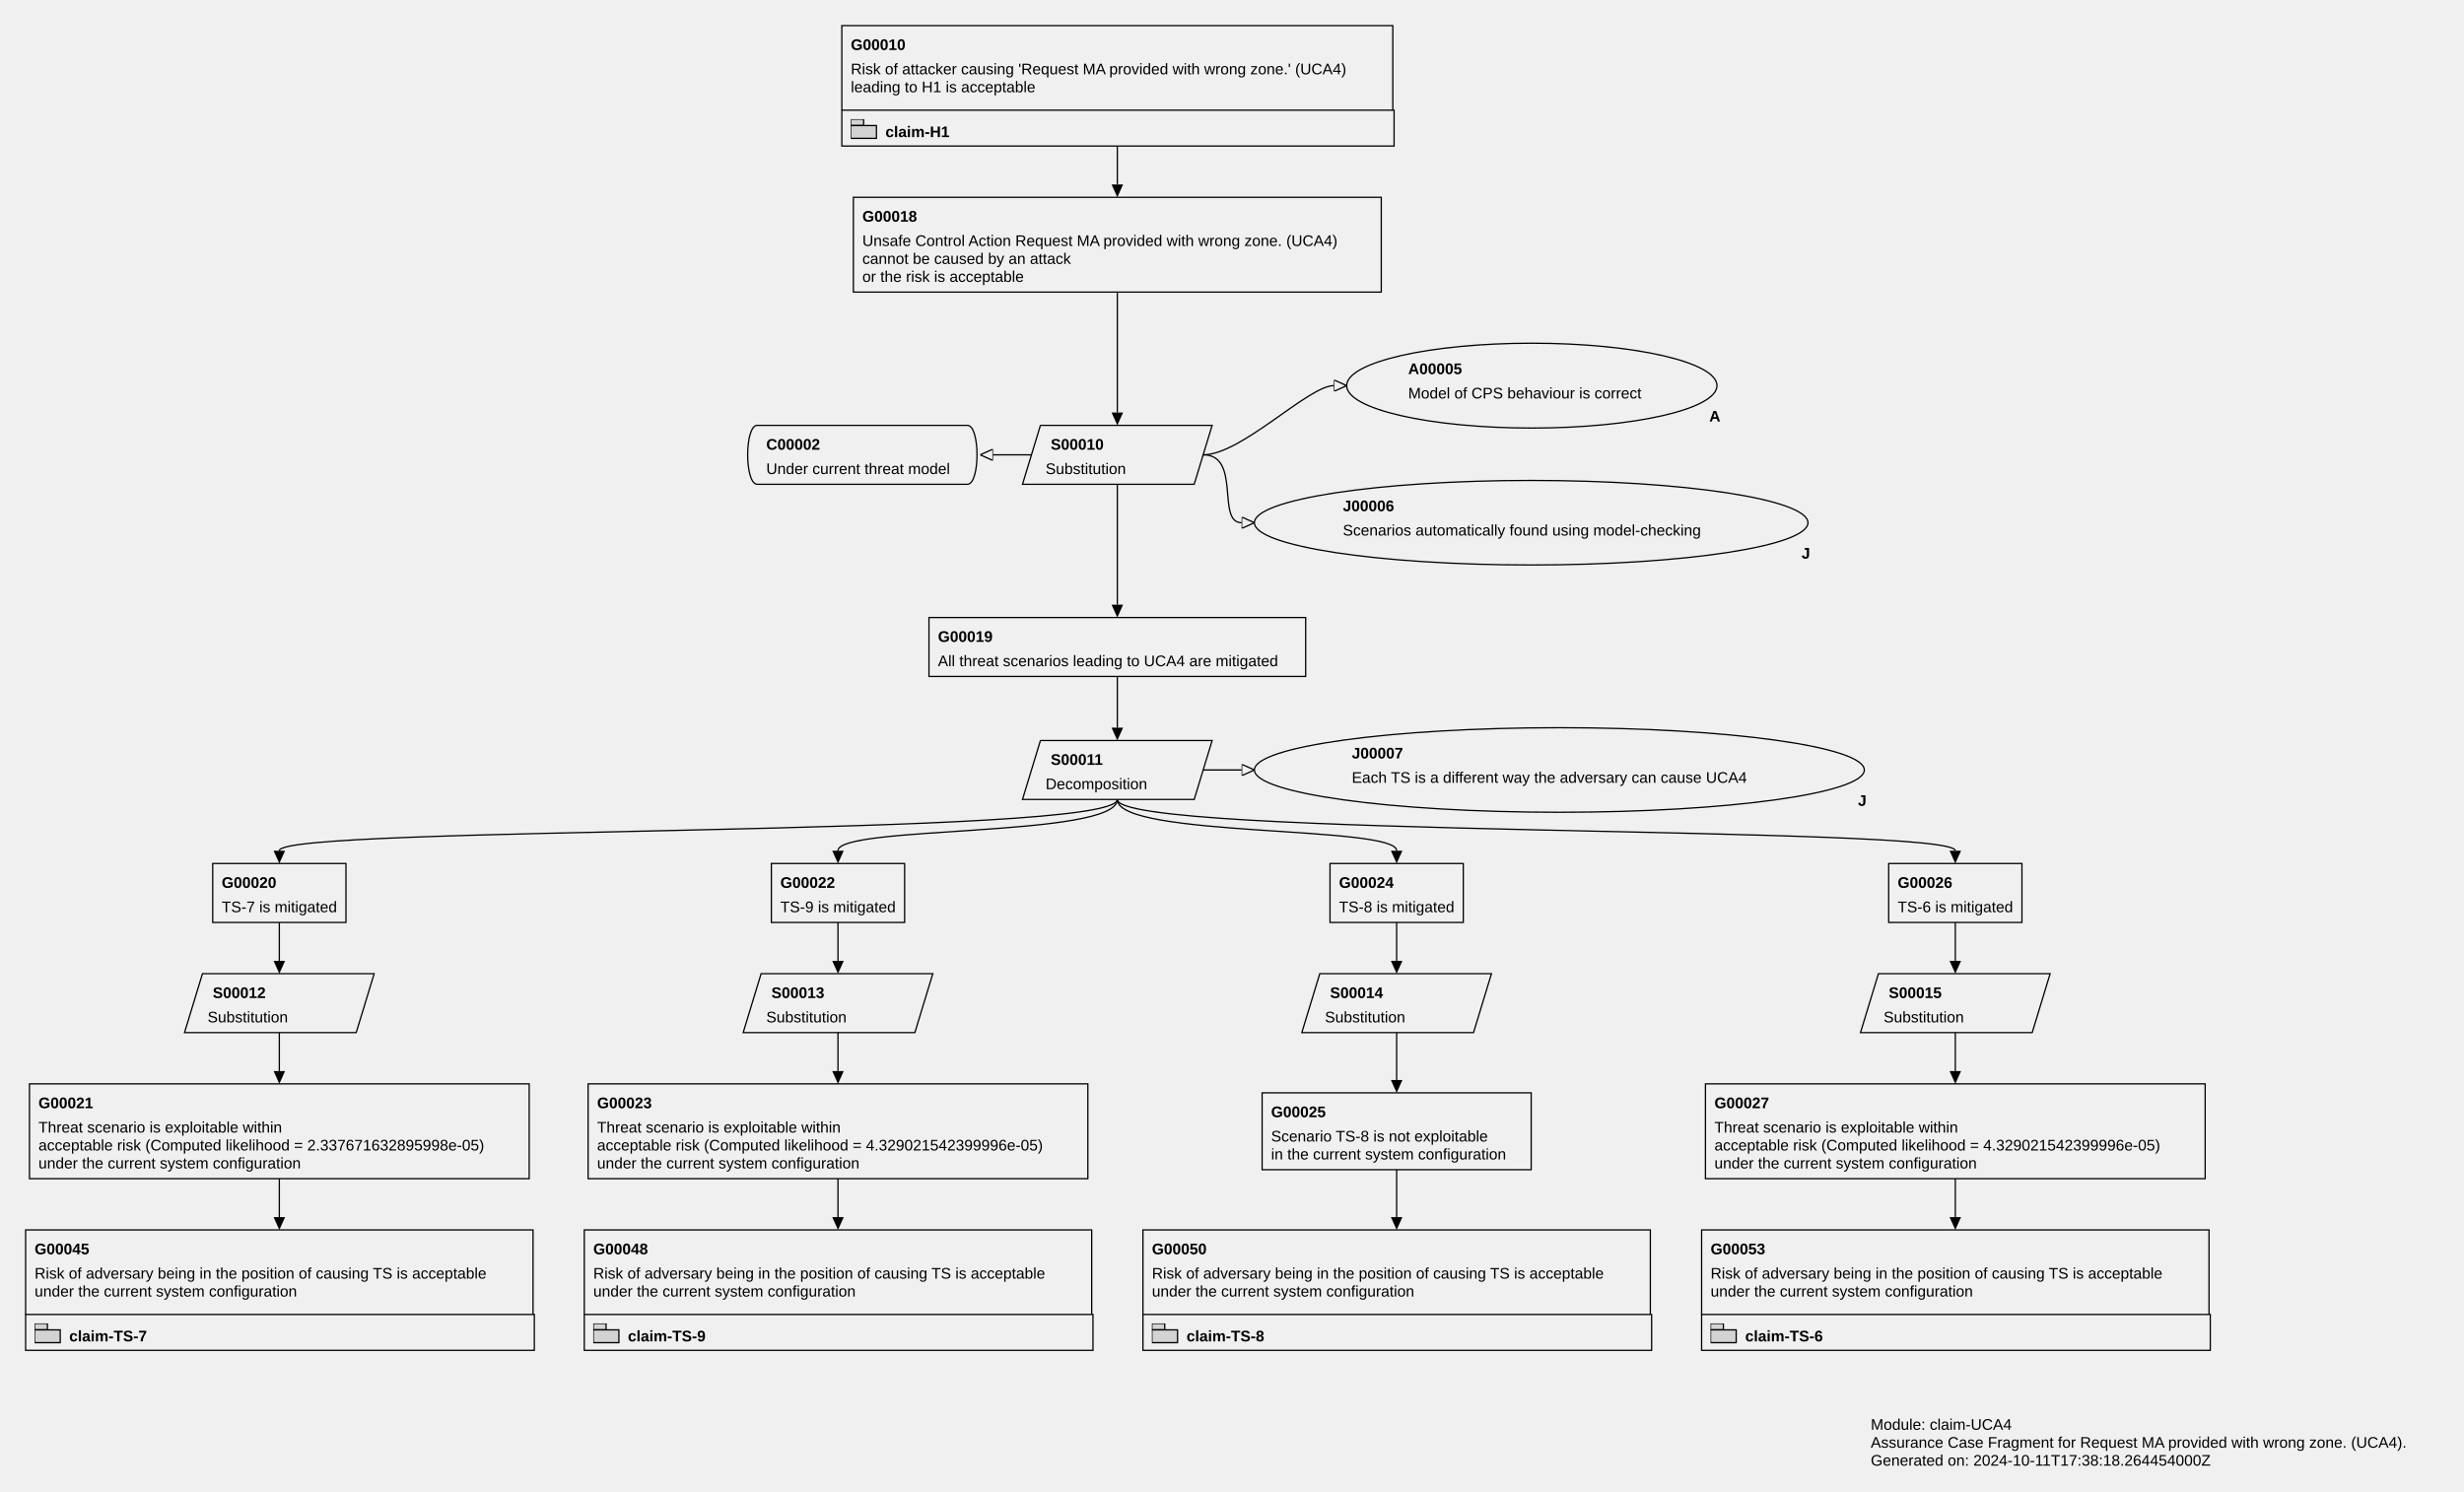
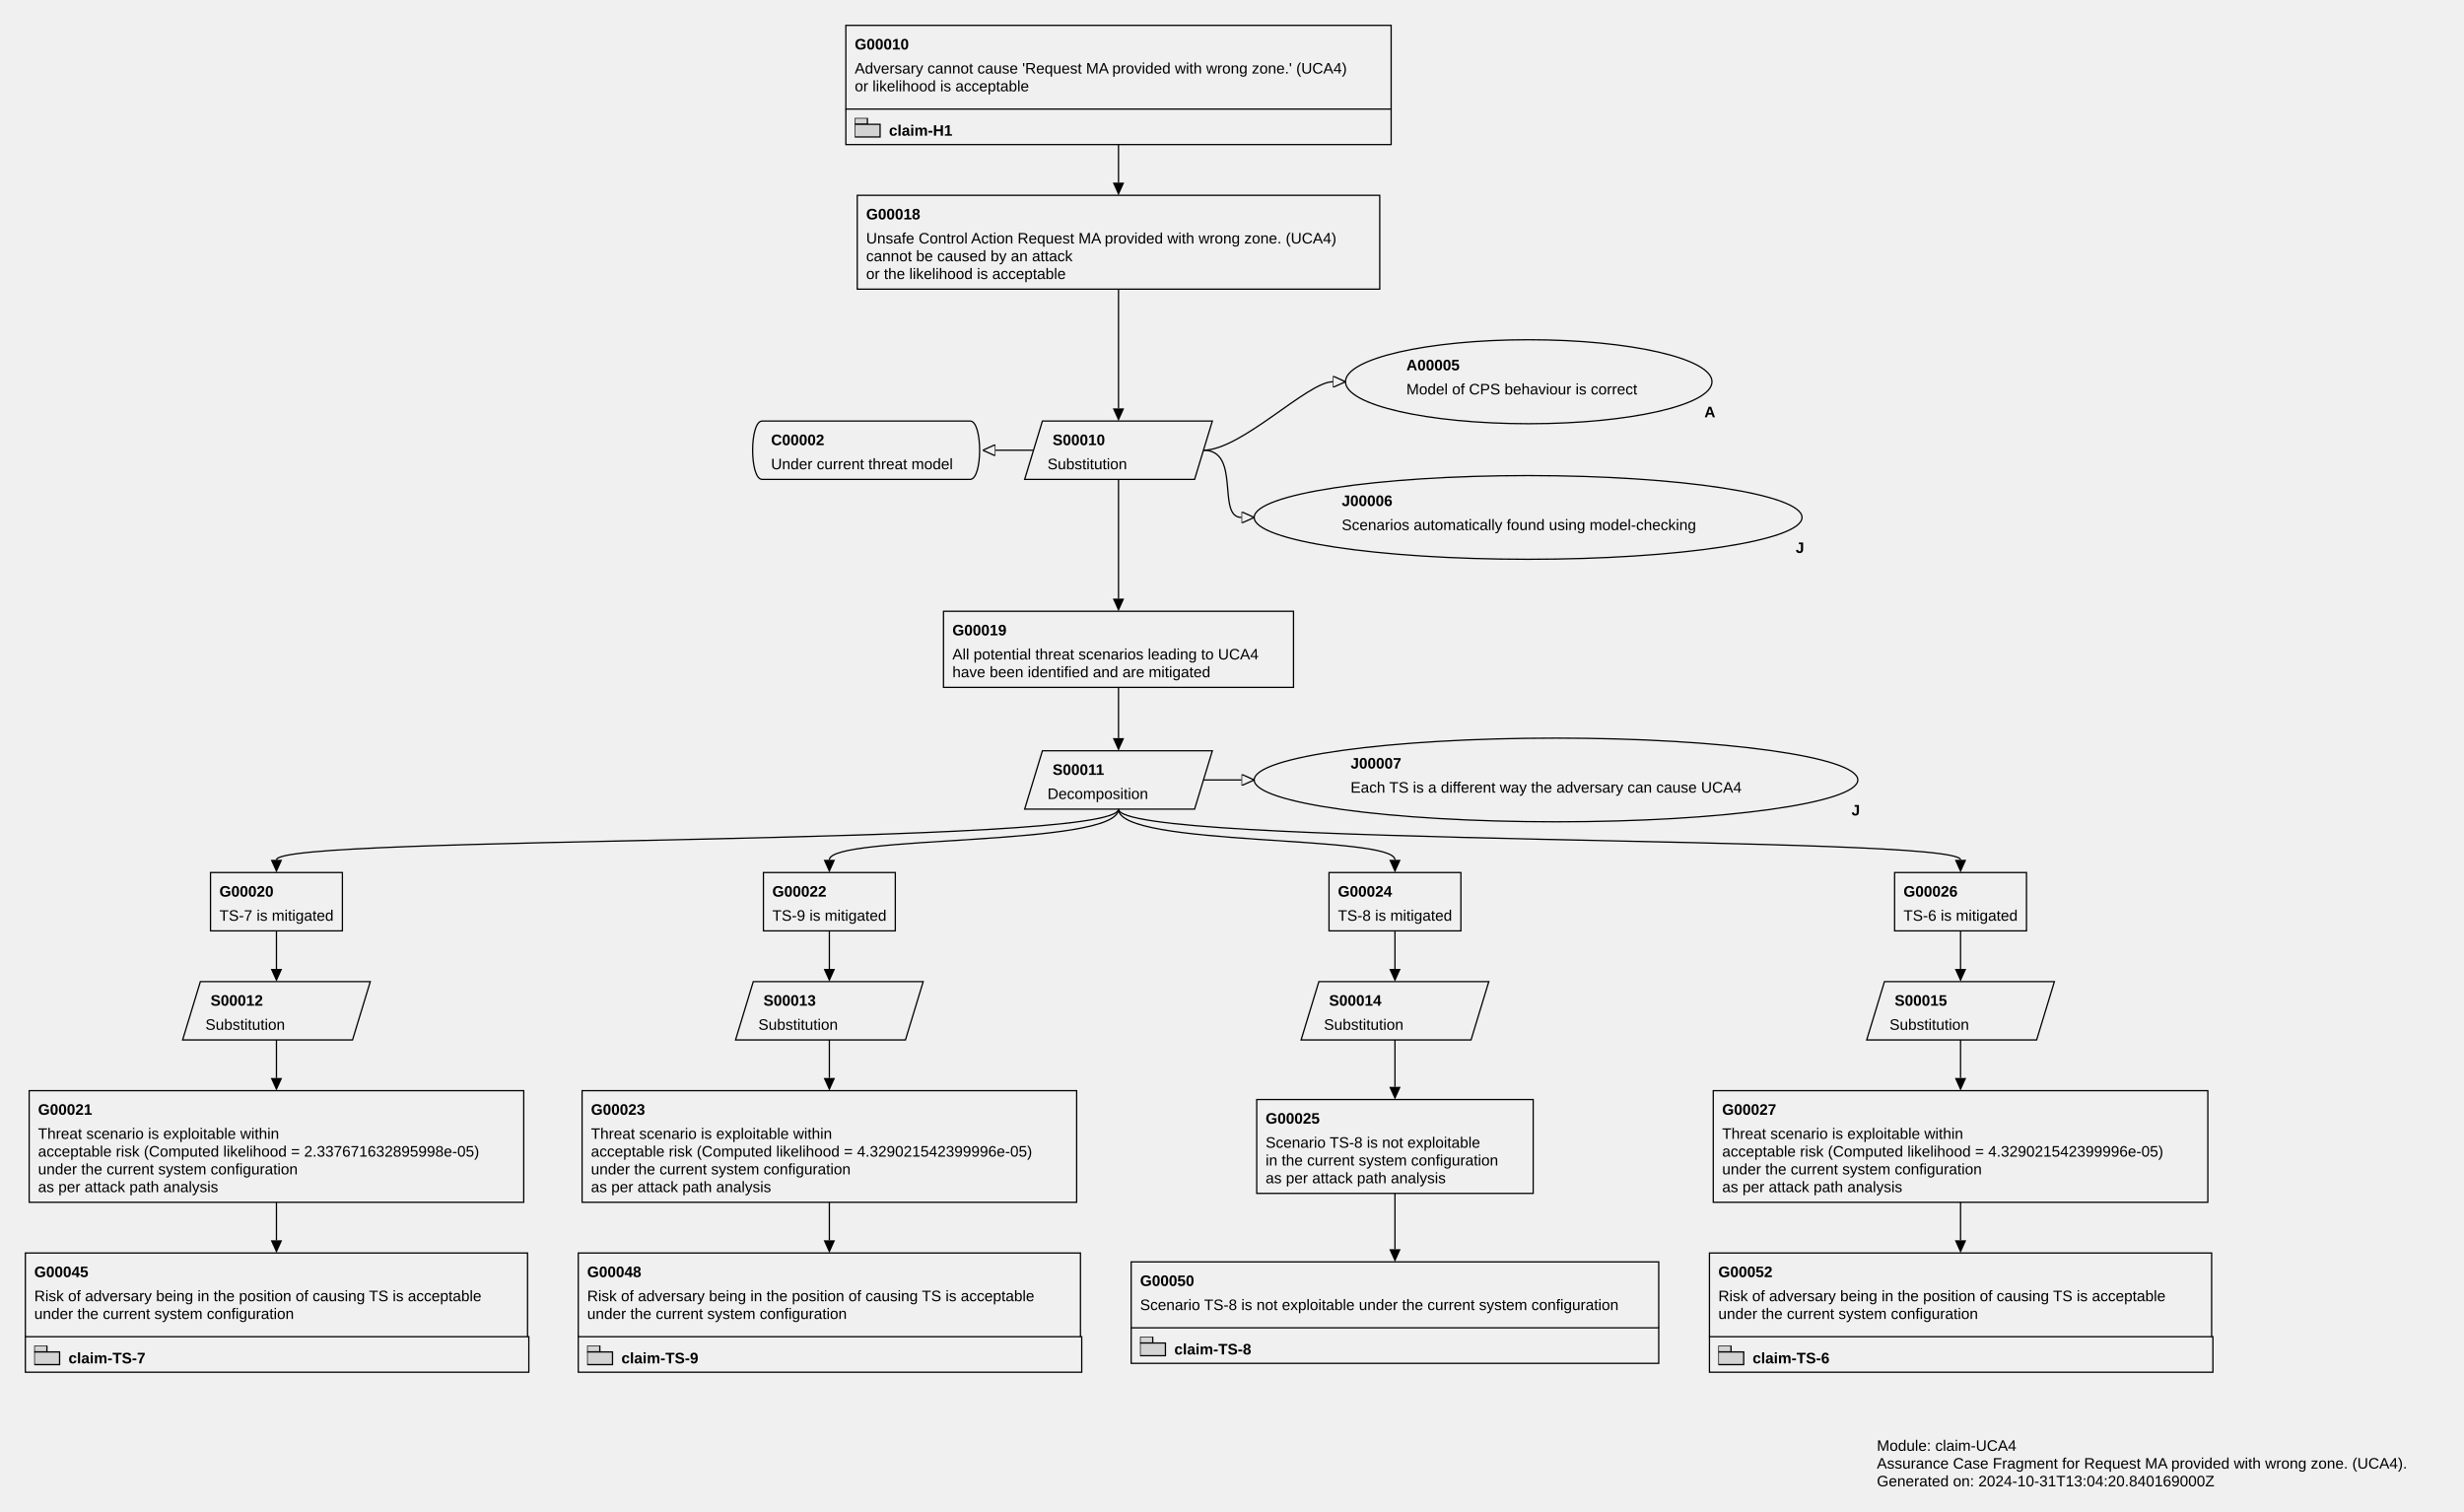
- <svg xmlns="http://www.w3.org/2000/svg" class="gsndiagram" viewBox="0 0 1923 1164">
+ <svg xmlns="http://www.w3.org/2000/svg" class="gsndiagram" viewBox="0 0 1943 1192">
  <symbol id="module_icon">
    <rect fill="lightgrey" height="5" stroke="black" stroke-width="1" width="10" x="0" y="0" />
    <rect fill="lightgrey" height="10" stroke="black" stroke-width="1" width="20" x="0" y="5" />
  </symbol>
  <symbol id="acp">
    <rect fill="black" height="10" stroke="black" stroke-width="1" width="10" x="0" y="0" />
  </symbol>
  <marker id="composite_arrow" markerHeight="9" markerUnits="userSpaceOnUse" markerWidth="10" orient="auto-start-reverse" refX="0" refY="4.5">
    <polyline fill-opacity="0" points="0 0, 6 4.5, 0 9" stroke="black" stroke-width="1" />
    <polyline fill-opacity="0" points="4 0, 10 4.5, 4 9" stroke="black" stroke-width="1" />
    <polyline fill-opacity="0" points="0 4.5, 10 4.5" stroke="black" stroke-width="1" />
  </marker>
  <marker id="supportedby_arrow" markerHeight="9" markerUnits="userSpaceOnUse" markerWidth="10" orient="auto-start-reverse" refX="0" refY="4.5">
    <polyline fill="black" points="0 0, 10 4.5, 0 9" />
  </marker>
  <marker id="incontextof_arrow" markerHeight="9" markerUnits="userSpaceOnUse" markerWidth="10" orient="auto-start-reverse" refX="0" refY="4.5">
    <polyline fill-opacity="0" points="0 0, 10 4.5, 0 9, 0 0" stroke="black" stroke-width="1" />
  </marker>
  <style type="text/css">
.notVerified path { fill: red; fill-opacity: 1;}
/* .notVerified text,a { fill: white; } */
</style>
  <a href="claim-H1.svg#node_g00010">
    <g class="gsn_module_claim_h1 gsnelem gsnawaygoal" id="node_g00010">
-       <path class="border" d="M657,86 V20 H1087 V86" fill-opacity="0" stroke="black" stroke-width="1" />
-       <text font-family="Arial" font-size="12" font-weight="bold" x="664" y="39">G00010</text>
-       <text font-family="Arial" font-size="12" x="664" y="58">Risk of attacker causing 'Request MA provided with wrong zone.' (UCA4) </text>
-       <text font-family="Arial" font-size="12" x="664" y="72"> leading to H1 is acceptable</text>
+       <path class="border" d="M667,86 V20 H1097 V86" fill-opacity="0" stroke="black" stroke-width="1" />
+       <text font-family="Arial" font-size="12" font-weight="bold" x="674" y="39">G00010</text>
+       <text font-family="Arial" font-size="12" x="674" y="58">Adversary cannot cause 'Request MA provided with wrong zone.' (UCA4) </text>
+       <text font-family="Arial" font-size="12" x="674" y="72"> or likelihood is acceptable</text>
      <a href="claim-H1.svg#node_g00010">
-         <path class="border" d="M657,86 h431 v28 h-431 z" fill-opacity="0" stroke="black" stroke-width="1" />
-         <text font-family="Arial" font-size="12" font-weight="bold" x="691" y="107">claim-H1</text>
-       </a>
-       <use href="#module_icon" x="664" y="93" />
+         <path class="border" d="M667,86 h430 v28 h-430 z" fill-opacity="0" stroke="black" stroke-width="1" />
+         <text font-family="Arial" font-size="12" font-weight="bold" x="701" y="107">claim-H1</text>
+       </a>
+       <use href="#module_icon" x="674" y="93" />
    </g>
  </a>
  <g class="gsn_module_claim_uca4 gsnelem gsngoal" id="node_g00018">
-     <path class="border" d="M666,154 L1078,154 L1078,228 L666,228 z" fill-opacity="0" stroke="black" stroke-width="1" />
-     <text font-family="Arial" font-size="12" font-weight="bold" x="673" y="173">G00018</text>
-     <text font-family="Arial" font-size="12" x="673" y="192">Unsafe Control Action Request MA provided with wrong zone. (UCA4) </text>
-     <text font-family="Arial" font-size="12" x="673" y="206"> cannot be caused by an attack</text>
-     <text font-family="Arial" font-size="12" x="673" y="220"> or the risk is acceptable</text>
+     <path class="border" d="M676,154 L1088,154 L1088,228 L676,228 z" fill-opacity="0" stroke="black" stroke-width="1" />
+     <text font-family="Arial" font-size="12" font-weight="bold" x="683" y="173">G00018</text>
+     <text font-family="Arial" font-size="12" x="683" y="192">Unsafe Control Action Request MA provided with wrong zone. (UCA4) </text>
+     <text font-family="Arial" font-size="12" x="683" y="206"> cannot be caused by an attack</text>
+     <text font-family="Arial" font-size="12" x="683" y="220"> or the likelihood is acceptable</text>
  </g>
  <g class="gsn_module_claim_uca4 gsnelem gsnctxt" id="node_c00002">
-     <path class="border" d="M591,332 L755,332 C765,332,765,378,755,378 L591,378 C581,378,581,332,591,332" fill-opacity="0" stroke="black" stroke-width="1" />
-     <text font-family="Arial" font-size="12" font-weight="bold" x="598" y="351">C00002</text>
-     <text font-family="Arial" font-size="12" x="598" y="370">Under current threat model</text>
+     <path class="border" d="M601,332 L765,332 C775,332,775,378,765,378 L601,378 C591,378,591,332,601,332" fill-opacity="0" stroke="black" stroke-width="1" />
+     <text font-family="Arial" font-size="12" font-weight="bold" x="608" y="351">C00002</text>
+     <text font-family="Arial" font-size="12" x="608" y="370">Under current threat model</text>
  </g>
  <g class="gsn_module_claim_uca4 gsnelem gsnstgy" id="node_s00010">
-     <path class="border" d="M812,332 L946,332 L932,378 L798,378 z" fill-opacity="0" stroke="black" stroke-width="1" />
-     <text font-family="Arial" font-size="12" font-weight="bold" x="820" y="351">S00010</text>
-     <text font-family="Arial" font-size="12" x="816" y="370">Substitution</text>
+     <path class="border" d="M822,332 L956,332 L942,378 L808,378 z" fill-opacity="0" stroke="black" stroke-width="1" />
+     <text font-family="Arial" font-size="12" font-weight="bold" x="830" y="351">S00010</text>
+     <text font-family="Arial" font-size="12" x="826" y="370">Substitution</text>
  </g>
  <g class="gsn_module_claim_uca4 gsnelem gsnasmp" id="node_a00005">
-     <path class="border" d="M1051,301 a144,33,0,1,0,289,0 a144,33,0,1,0,-289,0 z" fill-opacity="0" stroke="black" stroke-width="1" />
-     <text font-family="Arial" font-size="12" font-weight="bold" x="1099" y="292">A00005</text>
-     <text font-family="Arial" font-size="12" x="1099" y="311">Model of CPS behaviour is correct</text>
-     <text font-family="Arial" font-size="12" font-weight="bold" x="1334" y="329">A</text>
+     <path class="border" d="M1061,301 a144,33,0,1,0,289,0 a144,33,0,1,0,-289,0 z" fill-opacity="0" stroke="black" stroke-width="1" />
+     <text font-family="Arial" font-size="12" font-weight="bold" x="1109" y="292">A00005</text>
+     <text font-family="Arial" font-size="12" x="1109" y="311">Model of CPS behaviour is correct</text>
+     <text font-family="Arial" font-size="12" font-weight="bold" x="1344" y="329">A</text>
  </g>
  <g class="gsn_module_claim_uca4 gsnelem gsnjust" id="node_j00006">
-     <path class="border" d="M979,408 a216,33,0,1,0,432,0 a216,33,0,1,0,-432,0 z" fill-opacity="0" stroke="black" stroke-width="1" />
-     <text font-family="Arial" font-size="12" font-weight="bold" x="1048" y="399">J00006</text>
-     <text font-family="Arial" font-size="12" x="1048" y="418">Scenarios automatically found using model-checking</text>
-     <text font-family="Arial" font-size="12" font-weight="bold" x="1406" y="436">J</text>
+     <path class="border" d="M989,408 a216,33,0,1,0,432,0 a216,33,0,1,0,-432,0 z" fill-opacity="0" stroke="black" stroke-width="1" />
+     <text font-family="Arial" font-size="12" font-weight="bold" x="1058" y="399">J00006</text>
+     <text font-family="Arial" font-size="12" x="1058" y="418">Scenarios automatically found using model-checking</text>
+     <text font-family="Arial" font-size="12" font-weight="bold" x="1416" y="436">J</text>
  </g>
  <g class="gsn_module_claim_uca4 gsnelem gsngoal" id="node_g00019">
-     <path class="border" d="M725,482 L1019,482 L1019,528 L725,528 z" fill-opacity="0" stroke="black" stroke-width="1" />
-     <text font-family="Arial" font-size="12" font-weight="bold" x="732" y="501">G00019</text>
-     <text font-family="Arial" font-size="12" x="732" y="520">All threat scenarios leading to UCA4 are mitigated</text>
+     <path class="border" d="M744,482 L1020,482 L1020,542 L744,542 z" fill-opacity="0" stroke="black" stroke-width="1" />
+     <text font-family="Arial" font-size="12" font-weight="bold" x="751" y="501">G00019</text>
+     <text font-family="Arial" font-size="12" x="751" y="520">All potential threat scenarios leading to UCA4 </text>
+     <text font-family="Arial" font-size="12" x="751" y="534"> have been identified and are mitigated</text>
  </g>
  <g class="gsn_module_claim_uca4 gsnelem gsnstgy" id="node_s00011">
-     <path class="border" d="M812,578 L946,578 L932,624 L798,624 z" fill-opacity="0" stroke="black" stroke-width="1" />
-     <text font-family="Arial" font-size="12" font-weight="bold" x="820" y="597">S00011</text>
-     <text font-family="Arial" font-size="12" x="816" y="616">Decomposition</text>
+     <path class="border" d="M822,592 L956,592 L942,638 L808,638 z" fill-opacity="0" stroke="black" stroke-width="1" />
+     <text font-family="Arial" font-size="12" font-weight="bold" x="830" y="611">S00011</text>
+     <text font-family="Arial" font-size="12" x="826" y="630">Decomposition</text>
  </g>
  <g class="gsn_module_claim_uca4 gsnelem gsnjust" id="node_j00007">
-     <path class="border" d="M979,601 a238,33,0,1,0,476,0 a238,33,0,1,0,-476,0 z" fill-opacity="0" stroke="black" stroke-width="1" />
-     <text font-family="Arial" font-size="12" font-weight="bold" x="1055" y="592">J00007</text>
-     <text font-family="Arial" font-size="12" x="1055" y="611">Each TS is a different way the adversary can cause UCA4</text>
-     <text font-family="Arial" font-size="12" font-weight="bold" x="1450" y="629">J</text>
+     <path class="border" d="M989,615 a238,33,0,1,0,476,0 a238,33,0,1,0,-476,0 z" fill-opacity="0" stroke="black" stroke-width="1" />
+     <text font-family="Arial" font-size="12" font-weight="bold" x="1065" y="606">J00007</text>
+     <text font-family="Arial" font-size="12" x="1065" y="625">Each TS is a different way the adversary can cause UCA4</text>
+     <text font-family="Arial" font-size="12" font-weight="bold" x="1460" y="643">J</text>
  </g>
  <g class="gsn_module_claim_uca4 gsnelem gsngoal" id="node_g00020">
-     <path class="border" d="M166,674 L270,674 L270,720 L166,720 z" fill-opacity="0" stroke="black" stroke-width="1" />
-     <text font-family="Arial" font-size="12" font-weight="bold" x="173" y="693">G00020</text>
-     <text font-family="Arial" font-size="12" x="173" y="712">TS-7 is mitigated</text>
+     <path class="border" d="M166,688 L270,688 L270,734 L166,734 z" fill-opacity="0" stroke="black" stroke-width="1" />
+     <text font-family="Arial" font-size="12" font-weight="bold" x="173" y="707">G00020</text>
+     <text font-family="Arial" font-size="12" x="173" y="726">TS-7 is mitigated</text>
  </g>
  <g class="gsn_module_claim_uca4 gsnelem gsngoal" id="node_g00022">
-     <path class="border" d="M602,674 L706,674 L706,720 L602,720 z" fill-opacity="0" stroke="black" stroke-width="1" />
-     <text font-family="Arial" font-size="12" font-weight="bold" x="609" y="693">G00022</text>
-     <text font-family="Arial" font-size="12" x="609" y="712">TS-9 is mitigated</text>
+     <path class="border" d="M602,688 L706,688 L706,734 L602,734 z" fill-opacity="0" stroke="black" stroke-width="1" />
+     <text font-family="Arial" font-size="12" font-weight="bold" x="609" y="707">G00022</text>
+     <text font-family="Arial" font-size="12" x="609" y="726">TS-9 is mitigated</text>
  </g>
  <g class="gsn_module_claim_uca4 gsnelem gsngoal" id="node_g00024">
-     <path class="border" d="M1038,674 L1142,674 L1142,720 L1038,720 z" fill-opacity="0" stroke="black" stroke-width="1" />
-     <text font-family="Arial" font-size="12" font-weight="bold" x="1045" y="693">G00024</text>
-     <text font-family="Arial" font-size="12" x="1045" y="712">TS-8 is mitigated</text>
+     <path class="border" d="M1048,688 L1152,688 L1152,734 L1048,734 z" fill-opacity="0" stroke="black" stroke-width="1" />
+     <text font-family="Arial" font-size="12" font-weight="bold" x="1055" y="707">G00024</text>
+     <text font-family="Arial" font-size="12" x="1055" y="726">TS-8 is mitigated</text>
  </g>
  <g class="gsn_module_claim_uca4 gsnelem gsngoal" id="node_g00026">
-     <path class="border" d="M1474,674 L1578,674 L1578,720 L1474,720 z" fill-opacity="0" stroke="black" stroke-width="1" />
-     <text font-family="Arial" font-size="12" font-weight="bold" x="1481" y="693">G00026</text>
-     <text font-family="Arial" font-size="12" x="1481" y="712">TS-6 is mitigated</text>
+     <path class="border" d="M1494,688 L1598,688 L1598,734 L1494,734 z" fill-opacity="0" stroke="black" stroke-width="1" />
+     <text font-family="Arial" font-size="12" font-weight="bold" x="1501" y="707">G00026</text>
+     <text font-family="Arial" font-size="12" x="1501" y="726">TS-6 is mitigated</text>
  </g>
  <g class="gsn_module_claim_uca4 gsnelem gsnstgy" id="node_s00012">
-     <path class="border" d="M158,760 L292,760 L278,806 L144,806 z" fill-opacity="0" stroke="black" stroke-width="1" />
-     <text font-family="Arial" font-size="12" font-weight="bold" x="166" y="779">S00012</text>
-     <text font-family="Arial" font-size="12" x="162" y="798">Substitution</text>
+     <path class="border" d="M158,774 L292,774 L278,820 L144,820 z" fill-opacity="0" stroke="black" stroke-width="1" />
+     <text font-family="Arial" font-size="12" font-weight="bold" x="166" y="793">S00012</text>
+     <text font-family="Arial" font-size="12" x="162" y="812">Substitution</text>
  </g>
  <g class="gsn_module_claim_uca4 gsnelem gsnstgy" id="node_s00013">
-     <path class="border" d="M594,760 L728,760 L714,806 L580,806 z" fill-opacity="0" stroke="black" stroke-width="1" />
-     <text font-family="Arial" font-size="12" font-weight="bold" x="602" y="779">S00013</text>
-     <text font-family="Arial" font-size="12" x="598" y="798">Substitution</text>
+     <path class="border" d="M594,774 L728,774 L714,820 L580,820 z" fill-opacity="0" stroke="black" stroke-width="1" />
+     <text font-family="Arial" font-size="12" font-weight="bold" x="602" y="793">S00013</text>
+     <text font-family="Arial" font-size="12" x="598" y="812">Substitution</text>
  </g>
  <g class="gsn_module_claim_uca4 gsnelem gsnstgy" id="node_s00014">
-     <path class="border" d="M1030,760 L1164,760 L1150,806 L1016,806 z" fill-opacity="0" stroke="black" stroke-width="1" />
-     <text font-family="Arial" font-size="12" font-weight="bold" x="1038" y="779">S00014</text>
-     <text font-family="Arial" font-size="12" x="1034" y="798">Substitution</text>
+     <path class="border" d="M1040,774 L1174,774 L1160,820 L1026,820 z" fill-opacity="0" stroke="black" stroke-width="1" />
+     <text font-family="Arial" font-size="12" font-weight="bold" x="1048" y="793">S00014</text>
+     <text font-family="Arial" font-size="12" x="1044" y="812">Substitution</text>
  </g>
  <g class="gsn_module_claim_uca4 gsnelem gsnstgy" id="node_s00015">
-     <path class="border" d="M1466,760 L1600,760 L1586,806 L1452,806 z" fill-opacity="0" stroke="black" stroke-width="1" />
-     <text font-family="Arial" font-size="12" font-weight="bold" x="1474" y="779">S00015</text>
-     <text font-family="Arial" font-size="12" x="1470" y="798">Substitution</text>
+     <path class="border" d="M1486,774 L1620,774 L1606,820 L1472,820 z" fill-opacity="0" stroke="black" stroke-width="1" />
+     <text font-family="Arial" font-size="12" font-weight="bold" x="1494" y="793">S00015</text>
+     <text font-family="Arial" font-size="12" x="1490" y="812">Substitution</text>
  </g>
  <g class="gsn_module_claim_uca4 gsnelem gsngoal" id="node_g00021">
-     <path class="border" d="M23,846 L413,846 L413,920 L23,920 z" fill-opacity="0" stroke="black" stroke-width="1" />
-     <text font-family="Arial" font-size="12" font-weight="bold" x="30" y="865">G00021</text>
-     <text font-family="Arial" font-size="12" x="30" y="884">Threat scenario is exploitable within </text>
-     <text font-family="Arial" font-size="12" x="30" y="898"> acceptable risk (Computed likelihood = 2.337671632895998e-05) </text>
-     <text font-family="Arial" font-size="12" x="30" y="912"> under the current system configuration</text>
+     <path class="border" d="M23,860 L413,860 L413,948 L23,948 z" fill-opacity="0" stroke="black" stroke-width="1" />
+     <text font-family="Arial" font-size="12" font-weight="bold" x="30" y="879">G00021</text>
+     <text font-family="Arial" font-size="12" x="30" y="898">Threat scenario is exploitable within </text>
+     <text font-family="Arial" font-size="12" x="30" y="912"> acceptable risk (Computed likelihood = 2.337671632895998e-05) </text>
+     <text font-family="Arial" font-size="12" x="30" y="926"> under the current system configuration </text>
+     <text font-family="Arial" font-size="12" x="30" y="940"> as per attack path analysis</text>
  </g>
  <g class="gsn_module_claim_uca4 gsnelem gsngoal" id="node_g00023">
-     <path class="border" d="M459,846 L849,846 L849,920 L459,920 z" fill-opacity="0" stroke="black" stroke-width="1" />
-     <text font-family="Arial" font-size="12" font-weight="bold" x="466" y="865">G00023</text>
-     <text font-family="Arial" font-size="12" x="466" y="884">Threat scenario is exploitable within </text>
-     <text font-family="Arial" font-size="12" x="466" y="898"> acceptable risk (Computed likelihood = 4.329021542399996e-05) </text>
-     <text font-family="Arial" font-size="12" x="466" y="912"> under the current system configuration</text>
+     <path class="border" d="M459,860 L849,860 L849,948 L459,948 z" fill-opacity="0" stroke="black" stroke-width="1" />
+     <text font-family="Arial" font-size="12" font-weight="bold" x="466" y="879">G00023</text>
+     <text font-family="Arial" font-size="12" x="466" y="898">Threat scenario is exploitable within </text>
+     <text font-family="Arial" font-size="12" x="466" y="912"> acceptable risk (Computed likelihood = 4.329021542399996e-05) </text>
+     <text font-family="Arial" font-size="12" x="466" y="926"> under the current system configuration </text>
+     <text font-family="Arial" font-size="12" x="466" y="940"> as per attack path analysis</text>
  </g>
  <g class="gsn_module_claim_uca4 gsnelem gsngoal" id="node_g00025">
-     <path class="border" d="M985,853 L1195,853 L1195,913 L985,913 z" fill-opacity="0" stroke="black" stroke-width="1" />
-     <text font-family="Arial" font-size="12" font-weight="bold" x="992" y="872">G00025</text>
-     <text font-family="Arial" font-size="12" x="992" y="891">Scenario TS-8 is not exploitable </text>
-     <text font-family="Arial" font-size="12" x="992" y="905"> in the current system configuration</text>
+     <path class="border" d="M991,867 L1209,867 L1209,941 L991,941 z" fill-opacity="0" stroke="black" stroke-width="1" />
+     <text font-family="Arial" font-size="12" font-weight="bold" x="998" y="886">G00025</text>
+     <text font-family="Arial" font-size="12" x="998" y="905">Scenario TS-8 is not exploitable </text>
+     <text font-family="Arial" font-size="12" x="998" y="919"> in the current system configuration </text>
+     <text font-family="Arial" font-size="12" x="998" y="933"> as per attack path analysis</text>
  </g>
  <g class="gsn_module_claim_uca4 gsnelem gsngoal" id="node_g00027">
-     <path class="border" d="M1331,846 L1721,846 L1721,920 L1331,920 z" fill-opacity="0" stroke="black" stroke-width="1" />
-     <text font-family="Arial" font-size="12" font-weight="bold" x="1338" y="865">G00027</text>
-     <text font-family="Arial" font-size="12" x="1338" y="884">Threat scenario is exploitable within </text>
-     <text font-family="Arial" font-size="12" x="1338" y="898"> acceptable risk (Computed likelihood = 4.329021542399996e-05) </text>
-     <text font-family="Arial" font-size="12" x="1338" y="912"> under the current system configuration</text>
+     <path class="border" d="M1351,860 L1741,860 L1741,948 L1351,948 z" fill-opacity="0" stroke="black" stroke-width="1" />
+     <text font-family="Arial" font-size="12" font-weight="bold" x="1358" y="879">G00027</text>
+     <text font-family="Arial" font-size="12" x="1358" y="898">Threat scenario is exploitable within </text>
+     <text font-family="Arial" font-size="12" x="1358" y="912"> acceptable risk (Computed likelihood = 4.329021542399996e-05) </text>
+     <text font-family="Arial" font-size="12" x="1358" y="926"> under the current system configuration </text>
+     <text font-family="Arial" font-size="12" x="1358" y="940"> as per attack path analysis</text>
  </g>
  <a href="claim-TS-7.svg#node_g00045">
    <g class="gsn_module_claim_ts_7 gsnelem gsnawaygoal" id="node_g00045">
-       <path class="border" d="M20,1026 V960 H416 V1026" fill-opacity="0" stroke="black" stroke-width="1" />
-       <text font-family="Arial" font-size="12" font-weight="bold" x="27" y="979">G00045</text>
-       <text font-family="Arial" font-size="12" x="27" y="998">Risk of adversary being in the position of causing TS is acceptable </text>
-       <text font-family="Arial" font-size="12" x="27" y="1012"> under the current system configuration</text>
+       <path class="border" d="M20,1054 V988 H416 V1054" fill-opacity="0" stroke="black" stroke-width="1" />
+       <text font-family="Arial" font-size="12" font-weight="bold" x="27" y="1007">G00045</text>
+       <text font-family="Arial" font-size="12" x="27" y="1026">Risk of adversary being in the position of causing TS is acceptable </text>
+       <text font-family="Arial" font-size="12" x="27" y="1040"> under the current system configuration</text>
      <a href="claim-TS-7.svg#node_g00045">
-         <path class="border" d="M20,1026 h397 v28 h-397 z" fill-opacity="0" stroke="black" stroke-width="1" />
-         <text font-family="Arial" font-size="12" font-weight="bold" x="54" y="1047">claim-TS-7</text>
-       </a>
-       <use href="#module_icon" x="27" y="1033" />
+         <path class="border" d="M20,1054 h397 v28 h-397 z" fill-opacity="0" stroke="black" stroke-width="1" />
+         <text font-family="Arial" font-size="12" font-weight="bold" x="54" y="1075">claim-TS-7</text>
+       </a>
+       <use href="#module_icon" x="27" y="1061" />
    </g>
  </a>
  <a href="claim-TS-9.svg#node_g00048">
    <g class="gsn_module_claim_ts_9 gsnelem gsnawaygoal" id="node_g00048">
-       <path class="border" d="M456,1026 V960 H852 V1026" fill-opacity="0" stroke="black" stroke-width="1" />
-       <text font-family="Arial" font-size="12" font-weight="bold" x="463" y="979">G00048</text>
-       <text font-family="Arial" font-size="12" x="463" y="998">Risk of adversary being in the position of causing TS is acceptable </text>
-       <text font-family="Arial" font-size="12" x="463" y="1012"> under the current system configuration</text>
+       <path class="border" d="M456,1054 V988 H852 V1054" fill-opacity="0" stroke="black" stroke-width="1" />
+       <text font-family="Arial" font-size="12" font-weight="bold" x="463" y="1007">G00048</text>
+       <text font-family="Arial" font-size="12" x="463" y="1026">Risk of adversary being in the position of causing TS is acceptable </text>
+       <text font-family="Arial" font-size="12" x="463" y="1040"> under the current system configuration</text>
      <a href="claim-TS-9.svg#node_g00048">
-         <path class="border" d="M456,1026 h397 v28 h-397 z" fill-opacity="0" stroke="black" stroke-width="1" />
-         <text font-family="Arial" font-size="12" font-weight="bold" x="490" y="1047">claim-TS-9</text>
-       </a>
-       <use href="#module_icon" x="463" y="1033" />
+         <path class="border" d="M456,1054 h397 v28 h-397 z" fill-opacity="0" stroke="black" stroke-width="1" />
+         <text font-family="Arial" font-size="12" font-weight="bold" x="490" y="1075">claim-TS-9</text>
+       </a>
+       <use href="#module_icon" x="463" y="1061" />
    </g>
  </a>
  <a href="claim-TS-8.svg#node_g00050">
    <g class="gsn_module_claim_ts_8 gsnelem gsnawaygoal" id="node_g00050">
-       <path class="border" d="M892,1026 V960 H1288 V1026" fill-opacity="0" stroke="black" stroke-width="1" />
-       <text font-family="Arial" font-size="12" font-weight="bold" x="899" y="979">G00050</text>
-       <text font-family="Arial" font-size="12" x="899" y="998">Risk of adversary being in the position of causing TS is acceptable </text>
-       <text font-family="Arial" font-size="12" x="899" y="1012"> under the current system configuration</text>
+       <path class="border" d="M892,1047 V995 H1308 V1047" fill-opacity="0" stroke="black" stroke-width="1" />
+       <text font-family="Arial" font-size="12" font-weight="bold" x="899" y="1014">G00050</text>
+       <text font-family="Arial" font-size="12" x="899" y="1033">Scenario TS-8 is not exploitable under the current system configuration</text>
      <a href="claim-TS-8.svg#node_g00050">
-         <path class="border" d="M892,1026 h397 v28 h-397 z" fill-opacity="0" stroke="black" stroke-width="1" />
-         <text font-family="Arial" font-size="12" font-weight="bold" x="926" y="1047">claim-TS-8</text>
-       </a>
-       <use href="#module_icon" x="899" y="1033" />
-     </g>
-   </a>
-   <a href="claim-TS-6.svg#node_g00053">
-     <g class="gsn_module_claim_ts_6 gsnelem gsnawaygoal" id="node_g00053">
-       <path class="border" d="M1328,1026 V960 H1724 V1026" fill-opacity="0" stroke="black" stroke-width="1" />
-       <text font-family="Arial" font-size="12" font-weight="bold" x="1335" y="979">G00053</text>
-       <text font-family="Arial" font-size="12" x="1335" y="998">Risk of adversary being in the position of causing TS is acceptable </text>
-       <text font-family="Arial" font-size="12" x="1335" y="1012"> under the current system configuration</text>
-       <a href="claim-TS-6.svg#node_g00053">
-         <path class="border" d="M1328,1026 h397 v28 h-397 z" fill-opacity="0" stroke="black" stroke-width="1" />
-         <text font-family="Arial" font-size="12" font-weight="bold" x="1362" y="1047">claim-TS-6</text>
-       </a>
-       <use href="#module_icon" x="1335" y="1033" />
-     </g>
-   </a>
-   <path class="gsnedge gsninspby" d="M872,114 C872,144,872,124,872,144" fill-opacity="0" marker-end="url(#supportedby_arrow)" stroke="black" stroke-width="1" />
-   <path class="gsnedge gsninspby" d="M872,228 C872,258,872,302,872,322" fill-opacity="0" marker-end="url(#supportedby_arrow)" stroke="black" stroke-width="1" />
-   <path class="gsnedge gsninspby" d="M872,528 C872,558,872,548,872,568" fill-opacity="0" marker-end="url(#supportedby_arrow)" stroke="black" stroke-width="1" />
-   <path class="gsnedge gsninspby" d="M218,720 C218,750,218,730,218,750" fill-opacity="0" marker-end="url(#supportedby_arrow)" stroke="black" stroke-width="1" />
-   <path class="gsnedge gsninspby" d="M218,920 C218,950,218,930,218,950" fill-opacity="0" marker-end="url(#supportedby_arrow)" stroke="black" stroke-width="1" />
-   <path class="gsnedge gsninspby" d="M654,720 C654,750,654,730,654,750" fill-opacity="0" marker-end="url(#supportedby_arrow)" stroke="black" stroke-width="1" />
-   <path class="gsnedge gsninspby" d="M654,920 C654,950,654,930,654,950" fill-opacity="0" marker-end="url(#supportedby_arrow)" stroke="black" stroke-width="1" />
-   <path class="gsnedge gsninspby" d="M1090,720 C1090,750,1090,730,1090,750" fill-opacity="0" marker-end="url(#supportedby_arrow)" stroke="black" stroke-width="1" />
-   <path class="gsnedge gsninspby" d="M1090,913 C1090,943,1090,930,1090,950" fill-opacity="0" marker-end="url(#supportedby_arrow)" stroke="black" stroke-width="1" />
-   <path class="gsnedge gsninspby" d="M1526,720 C1526,750,1526,730,1526,750" fill-opacity="0" marker-end="url(#supportedby_arrow)" stroke="black" stroke-width="1" />
-   <path class="gsnedge gsninspby" d="M1526,920 C1526,950,1526,930,1526,950" fill-opacity="0" marker-end="url(#supportedby_arrow)" stroke="black" stroke-width="1" />
-   <path class="gsnedge gsninctxt" d="M939,355 C969,355,1021,301,1041,301" fill-opacity="0" marker-end="url(#incontextof_arrow)" stroke="black" stroke-width="1" />
-   <path class="gsnedge gsninctxt" d="M805,355 C775,355,795,355,775,355" fill-opacity="0" marker-end="url(#incontextof_arrow)" stroke="black" stroke-width="1" />
-   <path class="gsnedge gsninctxt" d="M939,355 C969,355,949,408,969,408" fill-opacity="0" marker-end="url(#incontextof_arrow)" stroke="black" stroke-width="1" />
-   <path class="gsnedge gsninspby" d="M872,378 C872,408,872,452,872,472" fill-opacity="0" marker-end="url(#supportedby_arrow)" stroke="black" stroke-width="1" />
-   <path class="gsnedge gsninctxt" d="M939,601 C969,601,949,601,969,601" fill-opacity="0" marker-end="url(#incontextof_arrow)" stroke="black" stroke-width="1" />
-   <path class="gsnedge gsninspby" d="M872,624 C872,654,218,644,218,664" fill-opacity="0" marker-end="url(#supportedby_arrow)" stroke="black" stroke-width="1" />
-   <path class="gsnedge gsninspby" d="M872,624 C872,654,654,644,654,664" fill-opacity="0" marker-end="url(#supportedby_arrow)" stroke="black" stroke-width="1" />
-   <path class="gsnedge gsninspby" d="M872,624 C872,654,1090,644,1090,664" fill-opacity="0" marker-end="url(#supportedby_arrow)" stroke="black" stroke-width="1" />
-   <path class="gsnedge gsninspby" d="M872,624 C872,654,1526,644,1526,664" fill-opacity="0" marker-end="url(#supportedby_arrow)" stroke="black" stroke-width="1" />
-   <path class="gsnedge gsninspby" d="M218,806 C218,836,218,816,218,836" fill-opacity="0" marker-end="url(#supportedby_arrow)" stroke="black" stroke-width="1" />
-   <path class="gsnedge gsninspby" d="M654,806 C654,836,654,816,654,836" fill-opacity="0" marker-end="url(#supportedby_arrow)" stroke="black" stroke-width="1" />
-   <path class="gsnedge gsninspby" d="M1090,806 C1090,836,1090,823,1090,843" fill-opacity="0" marker-end="url(#supportedby_arrow)" stroke="black" stroke-width="1" />
-   <path class="gsnedge gsninspby" d="M1526,806 C1526,836,1526,816,1526,836" fill-opacity="0" marker-end="url(#supportedby_arrow)" stroke="black" stroke-width="1" />
+         <path class="border" d="M892,1047 h416 v28 h-416 z" fill-opacity="0" stroke="black" stroke-width="1" />
+         <text font-family="Arial" font-size="12" font-weight="bold" x="926" y="1068">claim-TS-8</text>
+       </a>
+       <use href="#module_icon" x="899" y="1054" />
+     </g>
+   </a>
+   <a href="claim-TS-6.svg#node_g00052">
+     <g class="gsn_module_claim_ts_6 gsnelem gsnawaygoal" id="node_g00052">
+       <path class="border" d="M1348,1054 V988 H1744 V1054" fill-opacity="0" stroke="black" stroke-width="1" />
+       <text font-family="Arial" font-size="12" font-weight="bold" x="1355" y="1007">G00052</text>
+       <text font-family="Arial" font-size="12" x="1355" y="1026">Risk of adversary being in the position of causing TS is acceptable </text>
+       <text font-family="Arial" font-size="12" x="1355" y="1040"> under the current system configuration</text>
+       <a href="claim-TS-6.svg#node_g00052">
+         <path class="border" d="M1348,1054 h397 v28 h-397 z" fill-opacity="0" stroke="black" stroke-width="1" />
+         <text font-family="Arial" font-size="12" font-weight="bold" x="1382" y="1075">claim-TS-6</text>
+       </a>
+       <use href="#module_icon" x="1355" y="1061" />
+     </g>
+   </a>
+   <path class="gsnedge gsninspby" d="M882,114 C882,144,882,124,882,144" fill-opacity="0" marker-end="url(#supportedby_arrow)" stroke="black" stroke-width="1" />
+   <path class="gsnedge gsninspby" d="M882,228 C882,258,882,302,882,322" fill-opacity="0" marker-end="url(#supportedby_arrow)" stroke="black" stroke-width="1" />
+   <path class="gsnedge gsninspby" d="M882,542 C882,572,882,562,882,582" fill-opacity="0" marker-end="url(#supportedby_arrow)" stroke="black" stroke-width="1" />
+   <path class="gsnedge gsninspby" d="M218,734 C218,764,218,744,218,764" fill-opacity="0" marker-end="url(#supportedby_arrow)" stroke="black" stroke-width="1" />
+   <path class="gsnedge gsninspby" d="M218,948 C218,978,218,958,218,978" fill-opacity="0" marker-end="url(#supportedby_arrow)" stroke="black" stroke-width="1" />
+   <path class="gsnedge gsninspby" d="M654,734 C654,764,654,744,654,764" fill-opacity="0" marker-end="url(#supportedby_arrow)" stroke="black" stroke-width="1" />
+   <path class="gsnedge gsninspby" d="M654,948 C654,978,654,958,654,978" fill-opacity="0" marker-end="url(#supportedby_arrow)" stroke="black" stroke-width="1" />
+   <path class="gsnedge gsninspby" d="M1100,734 C1100,764,1100,744,1100,764" fill-opacity="0" marker-end="url(#supportedby_arrow)" stroke="black" stroke-width="1" />
+   <path class="gsnedge gsninspby" d="M1100,941 C1100,971,1100,965,1100,985" fill-opacity="0" marker-end="url(#supportedby_arrow)" stroke="black" stroke-width="1" />
+   <path class="gsnedge gsninspby" d="M1546,734 C1546,764,1546,744,1546,764" fill-opacity="0" marker-end="url(#supportedby_arrow)" stroke="black" stroke-width="1" />
+   <path class="gsnedge gsninspby" d="M1546,948 C1546,978,1546,958,1546,978" fill-opacity="0" marker-end="url(#supportedby_arrow)" stroke="black" stroke-width="1" />
+   <path class="gsnedge gsninctxt" d="M949,355 C979,355,1031,301,1051,301" fill-opacity="0" marker-end="url(#incontextof_arrow)" stroke="black" stroke-width="1" />
+   <path class="gsnedge gsninctxt" d="M815,355 C785,355,805,355,785,355" fill-opacity="0" marker-end="url(#incontextof_arrow)" stroke="black" stroke-width="1" />
+   <path class="gsnedge gsninctxt" d="M949,355 C979,355,959,408,979,408" fill-opacity="0" marker-end="url(#incontextof_arrow)" stroke="black" stroke-width="1" />
+   <path class="gsnedge gsninspby" d="M882,378 C882,408,882,452,882,472" fill-opacity="0" marker-end="url(#supportedby_arrow)" stroke="black" stroke-width="1" />
+   <path class="gsnedge gsninctxt" d="M949,615 C979,615,959,615,979,615" fill-opacity="0" marker-end="url(#incontextof_arrow)" stroke="black" stroke-width="1" />
+   <path class="gsnedge gsninspby" d="M882,638 C882,668,218,658,218,678" fill-opacity="0" marker-end="url(#supportedby_arrow)" stroke="black" stroke-width="1" />
+   <path class="gsnedge gsninspby" d="M882,638 C882,668,654,658,654,678" fill-opacity="0" marker-end="url(#supportedby_arrow)" stroke="black" stroke-width="1" />
+   <path class="gsnedge gsninspby" d="M882,638 C882,668,1100,658,1100,678" fill-opacity="0" marker-end="url(#supportedby_arrow)" stroke="black" stroke-width="1" />
+   <path class="gsnedge gsninspby" d="M882,638 C882,668,1546,658,1546,678" fill-opacity="0" marker-end="url(#supportedby_arrow)" stroke="black" stroke-width="1" />
+   <path class="gsnedge gsninspby" d="M218,820 C218,850,218,830,218,850" fill-opacity="0" marker-end="url(#supportedby_arrow)" stroke="black" stroke-width="1" />
+   <path class="gsnedge gsninspby" d="M654,820 C654,850,654,830,654,850" fill-opacity="0" marker-end="url(#supportedby_arrow)" stroke="black" stroke-width="1" />
+   <path class="gsnedge gsninspby" d="M1100,820 C1100,850,1100,837,1100,857" fill-opacity="0" marker-end="url(#supportedby_arrow)" stroke="black" stroke-width="1" />
+   <path class="gsnedge gsninspby" d="M1546,820 C1546,850,1546,830,1546,850" fill-opacity="0" marker-end="url(#supportedby_arrow)" stroke="black" stroke-width="1" />
  <g class="gsnmodule" id="node_gsn_module">
-     <text font-family="Arial" font-size="12" x="1460" y="1116">Module: claim-UCA4</text>
-     <text font-family="Arial" font-size="12" x="1460" y="1130">Assurance Case Fragment for Request MA provided with wrong zone. (UCA4).</text>
-     <text font-family="Arial" font-size="12" x="1460" y="1144">Generated on: 2024-10-11T17:38:18.264454000Z</text>
+     <text font-family="Arial" font-size="12" x="1480" y="1144">Module: claim-UCA4</text>
+     <text font-family="Arial" font-size="12" x="1480" y="1158">Assurance Case Fragment for Request MA provided with wrong zone. (UCA4).</text>
+     <text font-family="Arial" font-size="12" x="1480" y="1172">Generated on: 2024-10-31T13:04:20.840169000Z</text>
  </g>
</svg>
